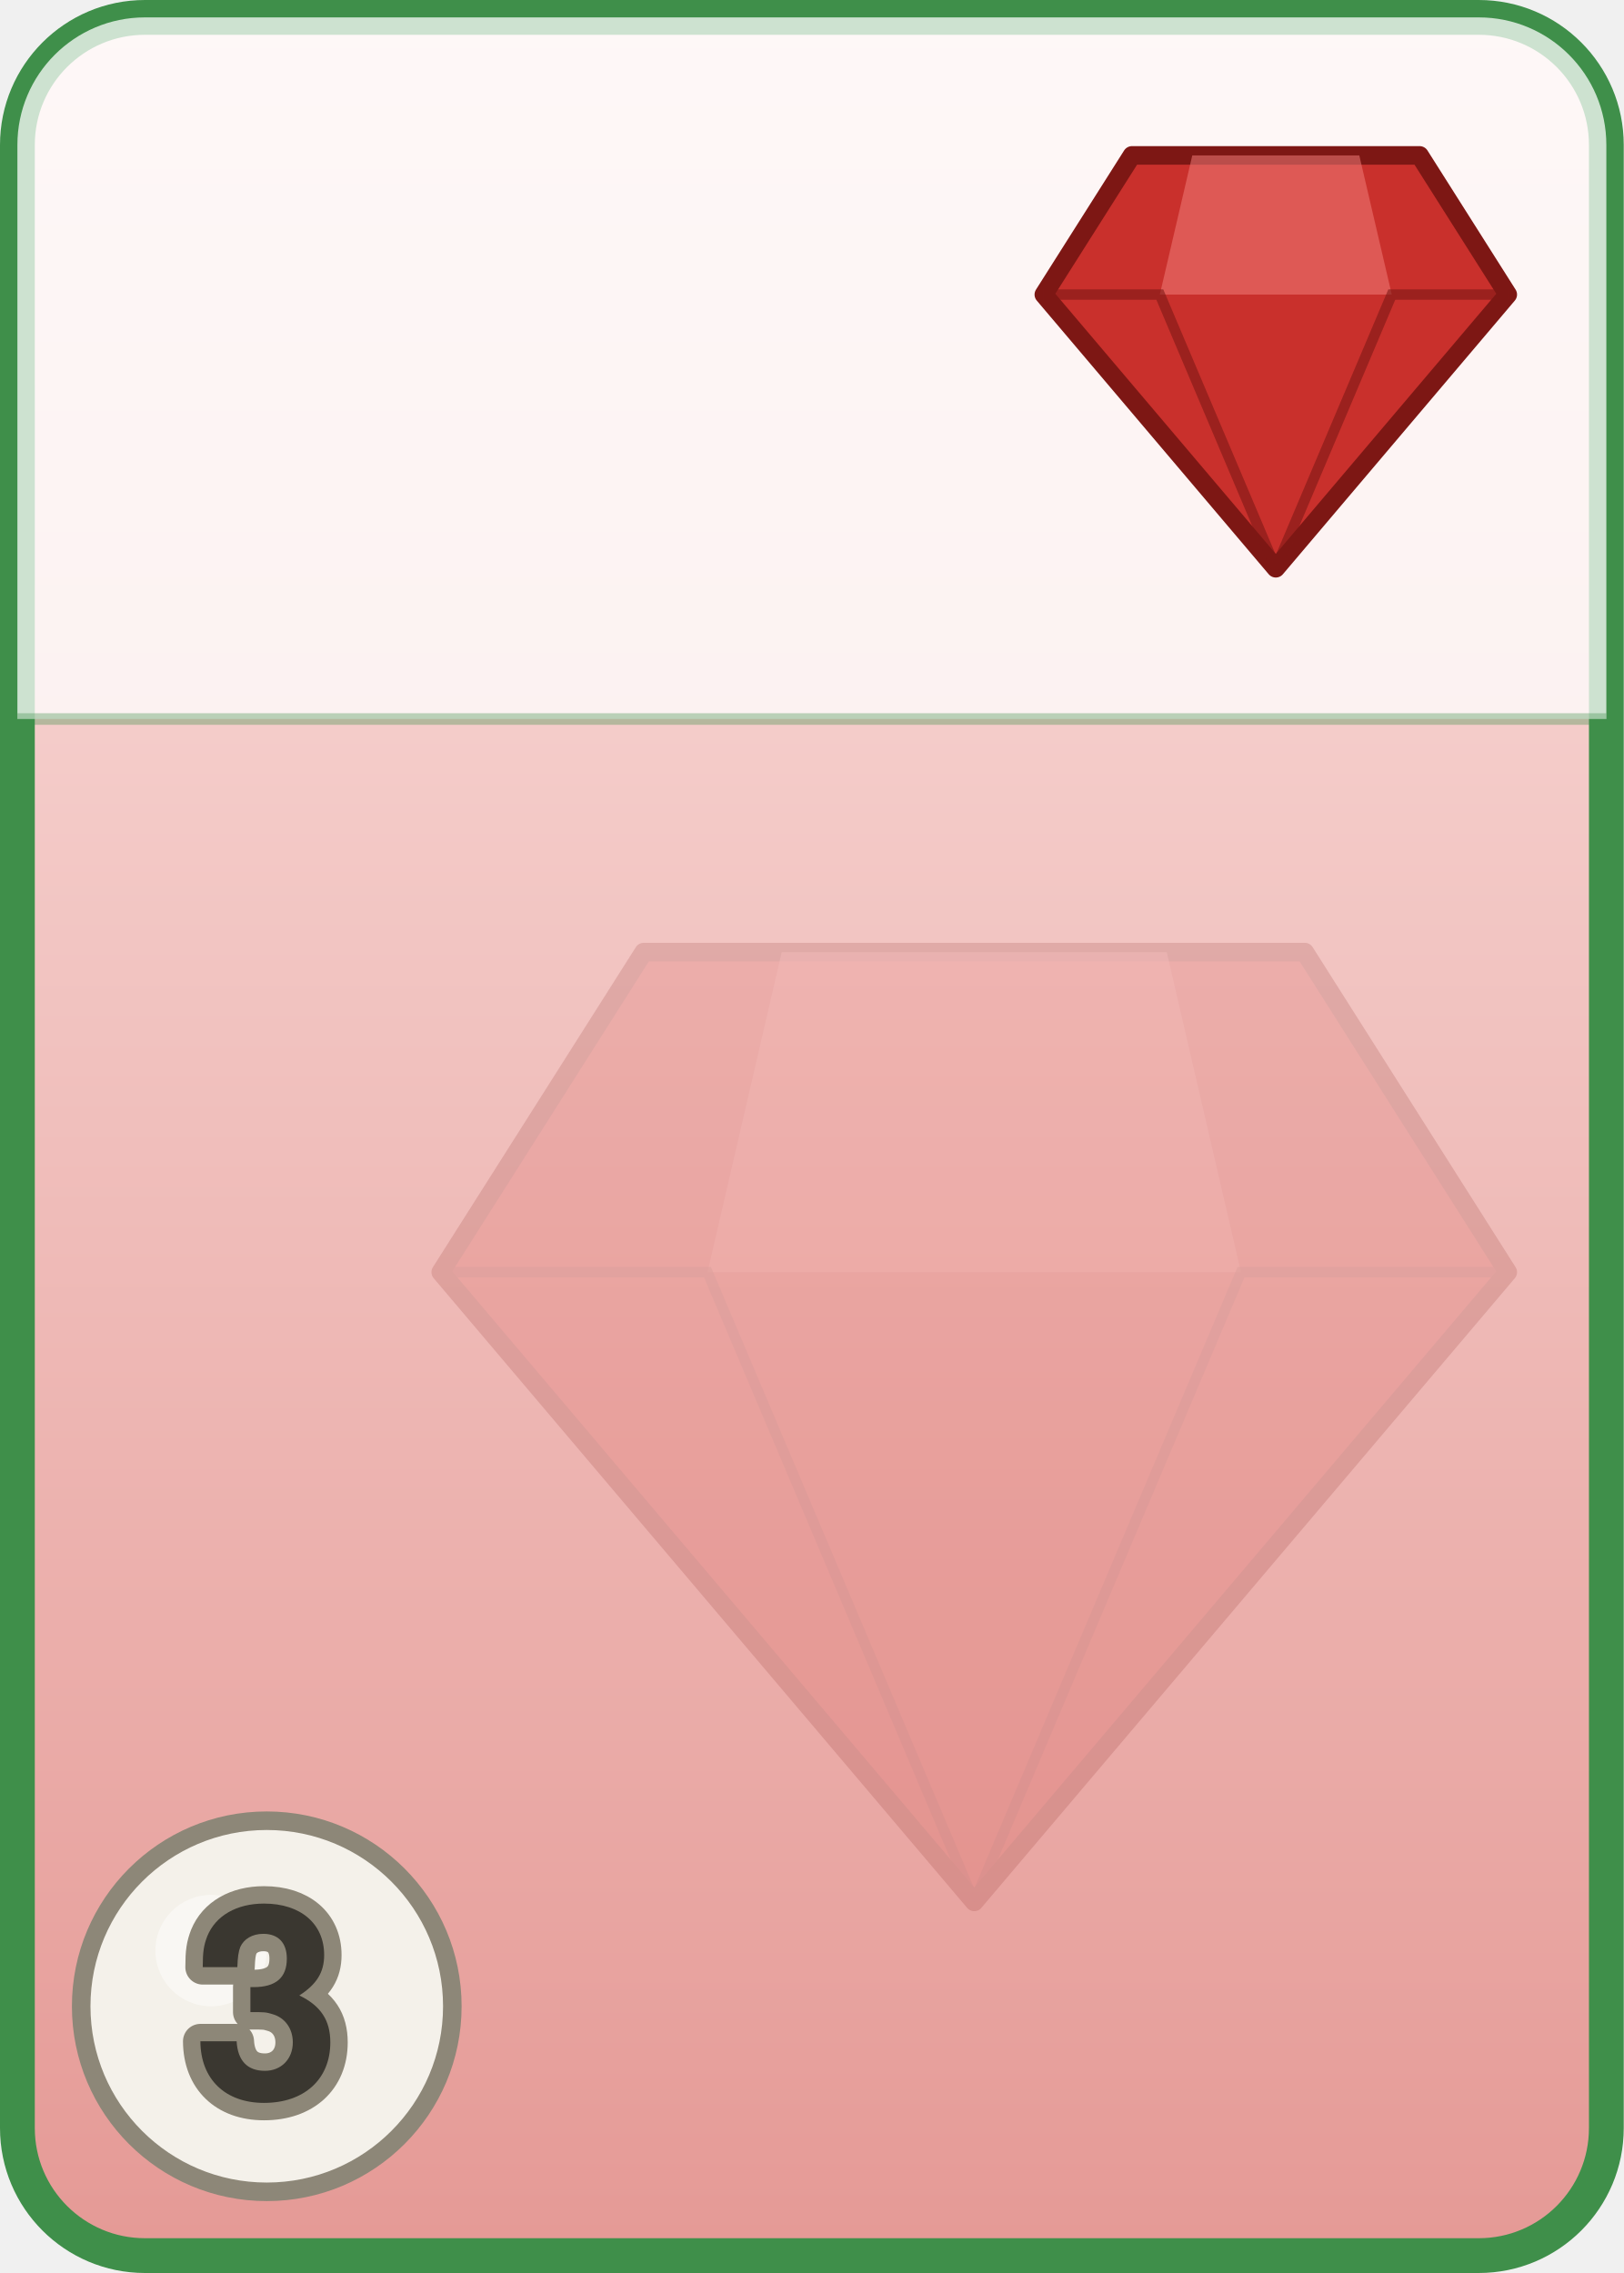
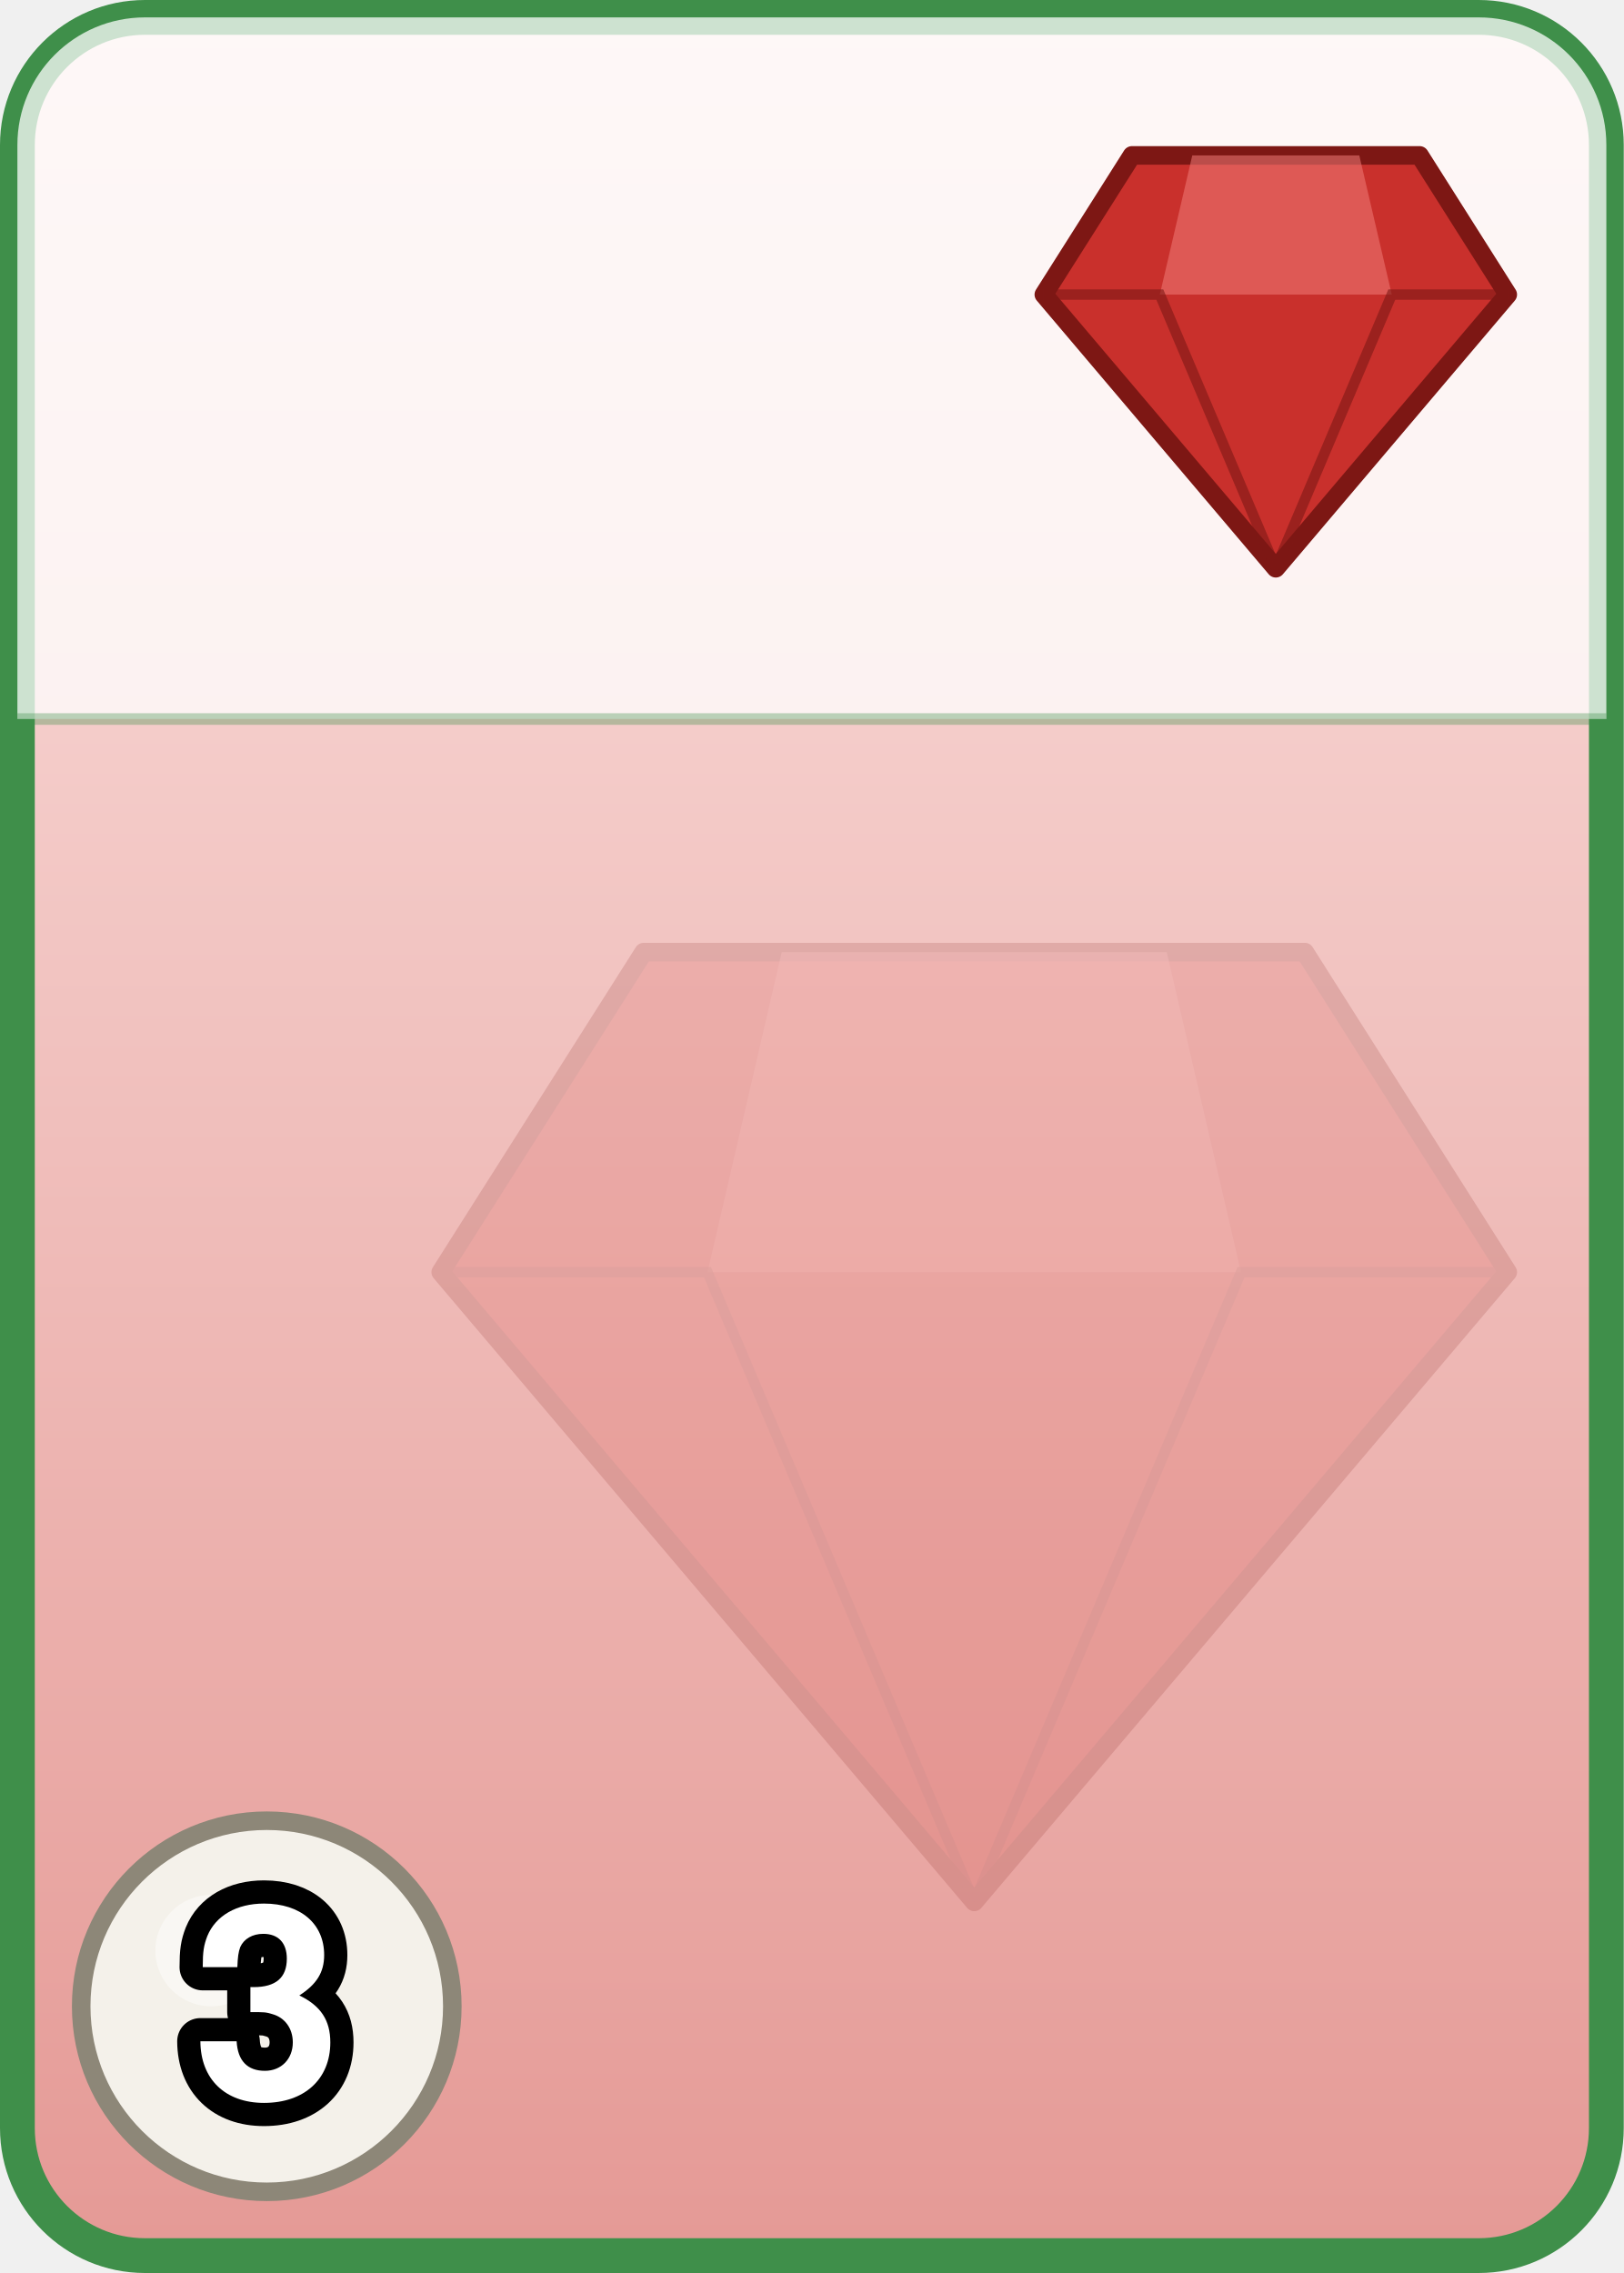
<svg xmlns="http://www.w3.org/2000/svg" width="140" height="196" viewBox="0 0 140 196" role="img" aria-label="レベル1 0点 ボーナス赤 コスト白3">
  <defs>
    <linearGradient id="bgc8" x1="0" y1="0" x2="0" y2="1">
      <stop offset="0" stop-color="#FBE3E1" />
      <stop offset="1" stop-color="#E59A96" />
    </linearGradient>
  </defs>
  <rect x="1.5" y="1.5" width="137" height="193" rx="11" fill="url(#bgc8)" stroke="#3F8F4A" stroke-width="3" />
  <g opacity="0.16">
    <polygon points="55.5,82.1 112.5,82.1 130.0,109.7 84.0,164.0 38.0,109.7" fill="#C9302C" stroke="#7D1714" stroke-width="1.6" stroke-linejoin="round" />
    <polygon points="67.4,82.1 100.6,82.1 107.0,109.7 61.0,109.7" fill="#EE7A76" opacity="0.55" />
    <polyline points="38.0,109.7 61.0,109.7 84.0,164.0" fill="none" stroke="#7D1714" stroke-width="0.9" opacity="0.6" />
    <polyline points="130.0,109.7 107.0,109.7 84.0,164.0" fill="none" stroke="#7D1714" stroke-width="0.9" opacity="0.6" />
  </g>
  <path d="M1.5,62 V12.5 A11,11 0 0 1 12.5,1.5 H127.5 A11,11 0 0 1 138.5,12.5 V62 Z" fill="#FFFFFF" opacity="0.74" />
  <line x1="1.5" y1="62" x2="138.5" y2="62" stroke="#3F8F4A" stroke-width="1" opacity="0.35" />
  <polygon points="97.6,13.4 122.4,13.4 130.0,25.4 110.0,49.0 90.0,25.4" fill="#C9302C" stroke="#7D1714" stroke-width="1.6" stroke-linejoin="round" />
  <polygon points="102.8,13.4 117.2,13.4 120.0,25.4 100.0,25.4" fill="#EE7A76" opacity="0.55" />
  <polyline points="90.0,25.4 100.0,25.4 110.0,49.0" fill="none" stroke="#7D1714" stroke-width="0.9" opacity="0.6" />
  <polyline points="130.0,25.4 120.0,25.4 110.0,49.0" fill="none" stroke="#7D1714" stroke-width="0.9" opacity="0.6" />
  <circle cx="23" cy="173" r="16" fill="#F4F1EA" stroke="#8D8778" stroke-width="1.6" />
  <circle cx="18.2" cy="168.2" r="4.8" fill="#FFFFFF" opacity="0.45" />
-   <text x="23" y="180.8" text-anchor="middle" font-size="23" font-weight="800" fill="#3A3730" stroke="#8D8778" stroke-width="3" paint-order="stroke" stroke-linejoin="round" font-family="'Helvetica Neue', Helvetica, Arial, sans-serif">3</text>
+   <text x="23" y="180.8" text-anchor="middle" font-size="23" font-weight="800" fill="#FFFFFF" stroke="#000000" stroke-width="4" paint-order="stroke" stroke-linejoin="round" font-family="'Helvetica Neue', Helvetica, Arial, sans-serif">3</text>
</svg>
